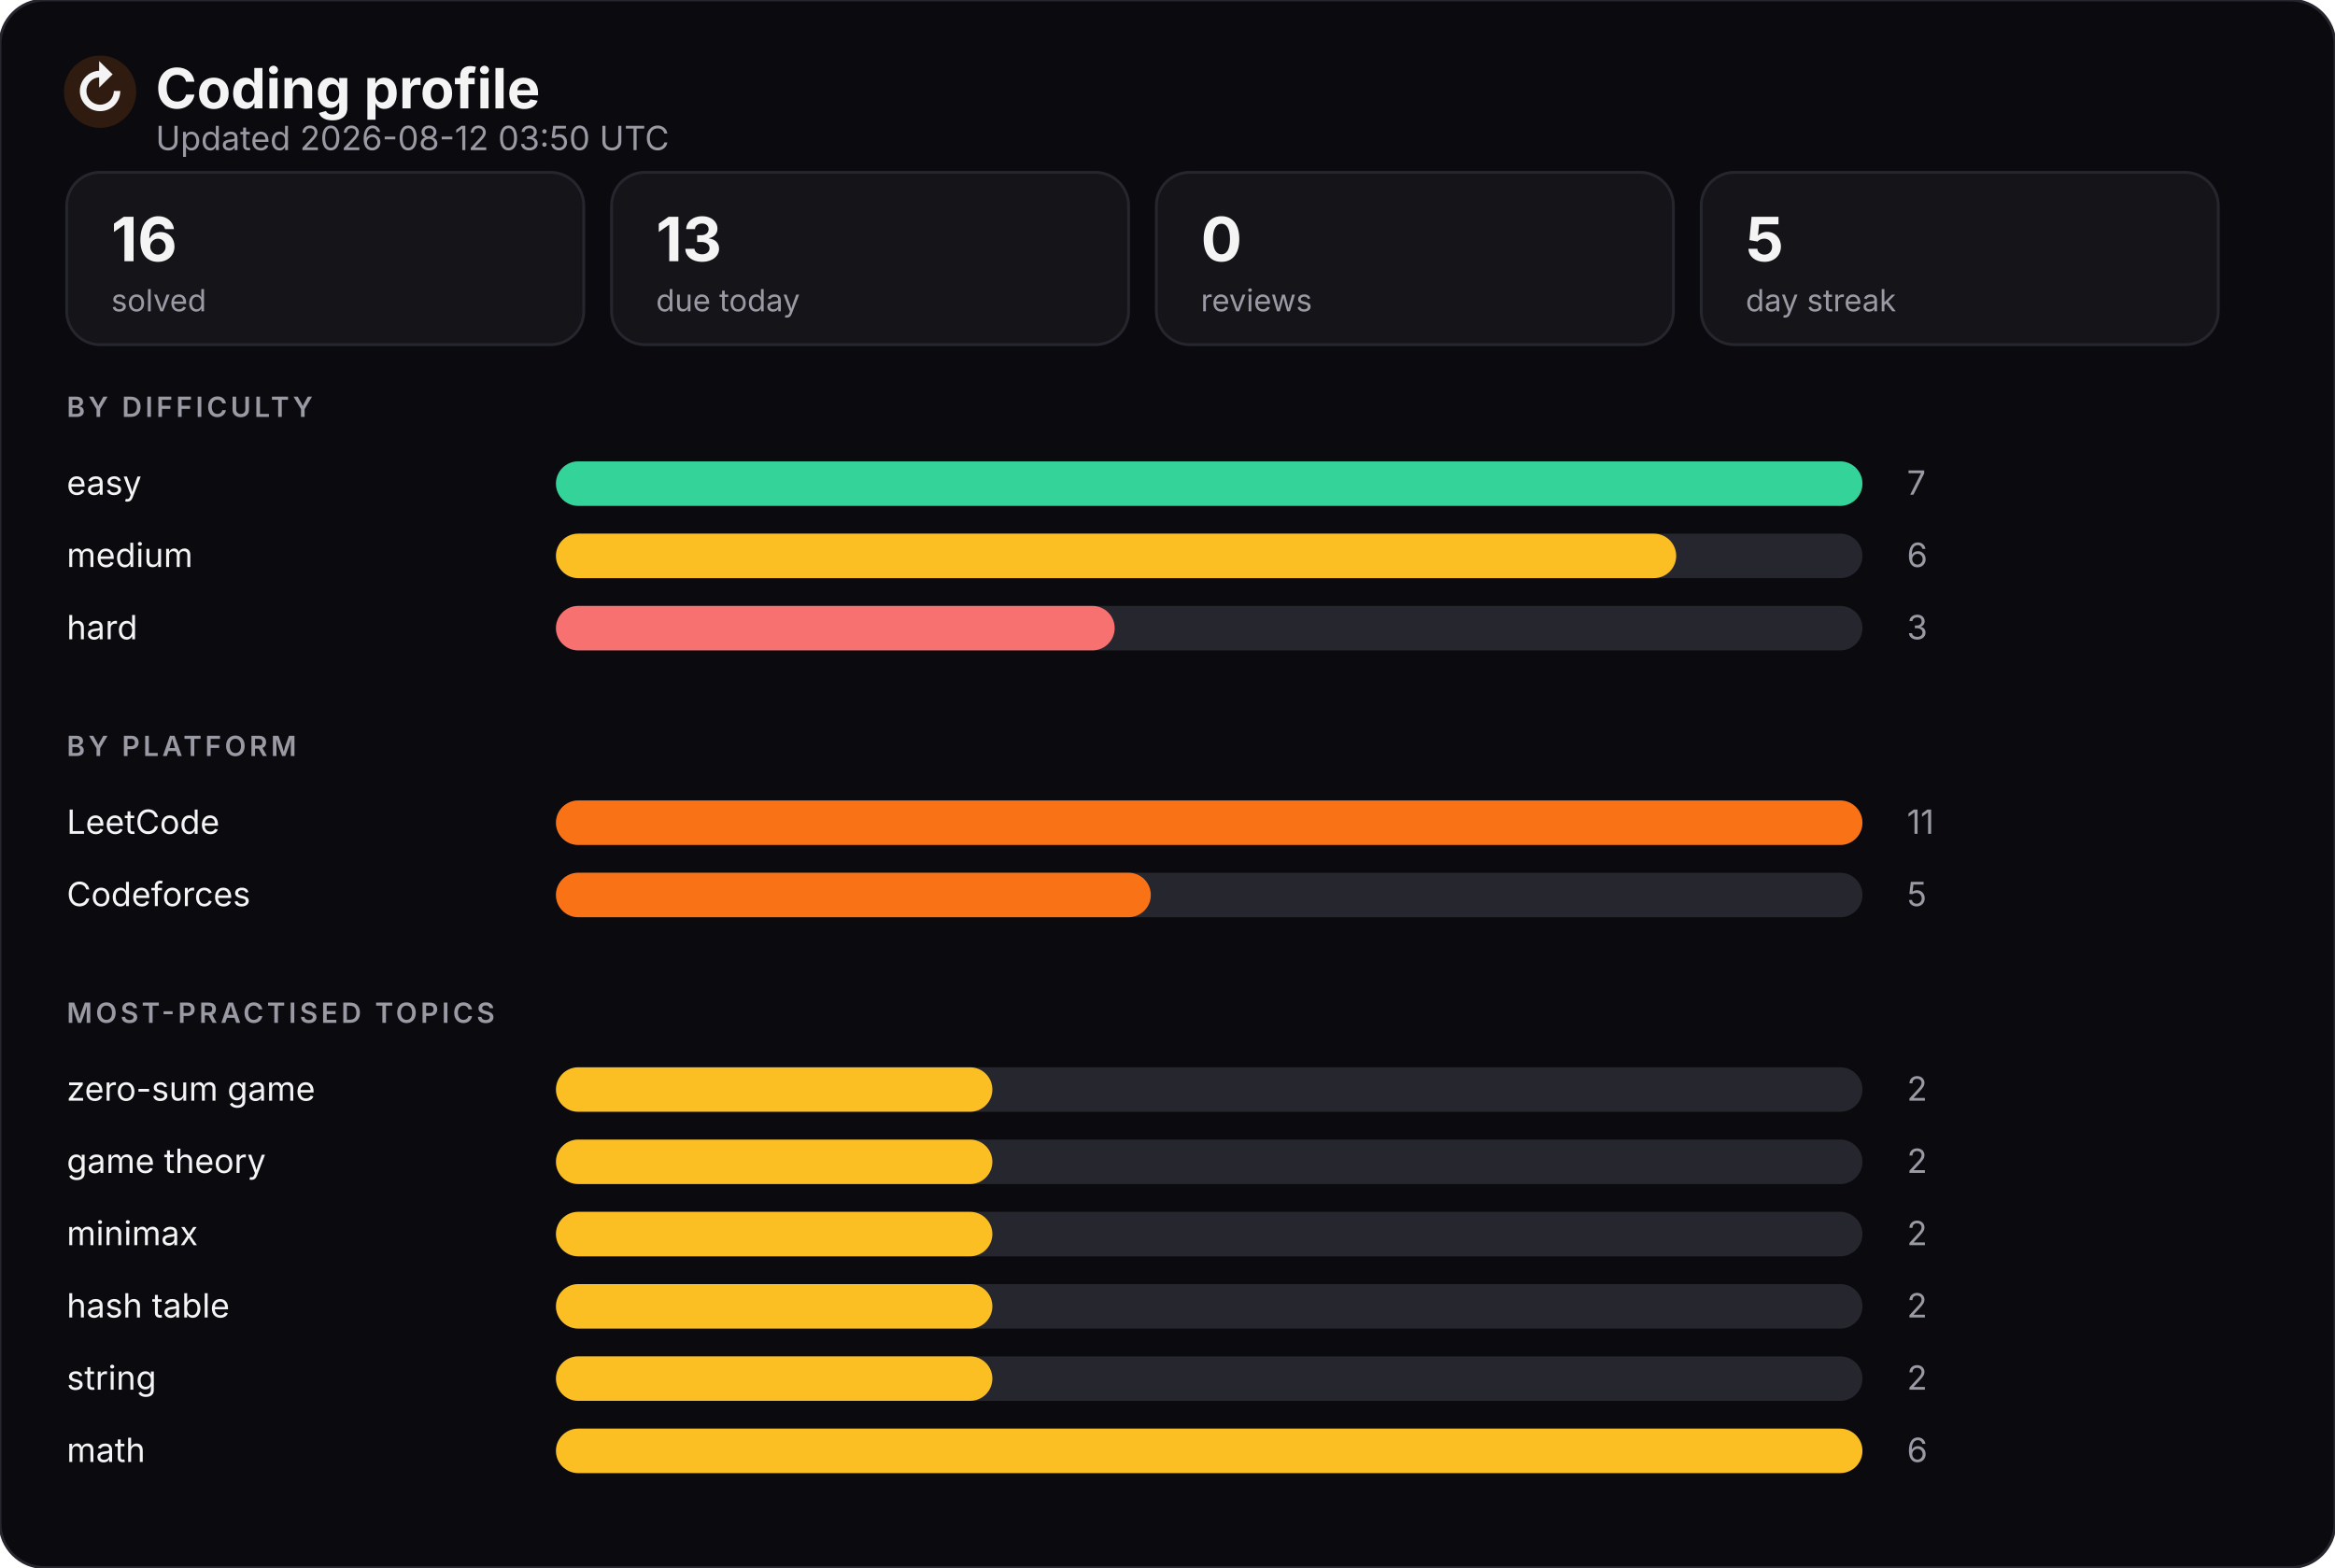
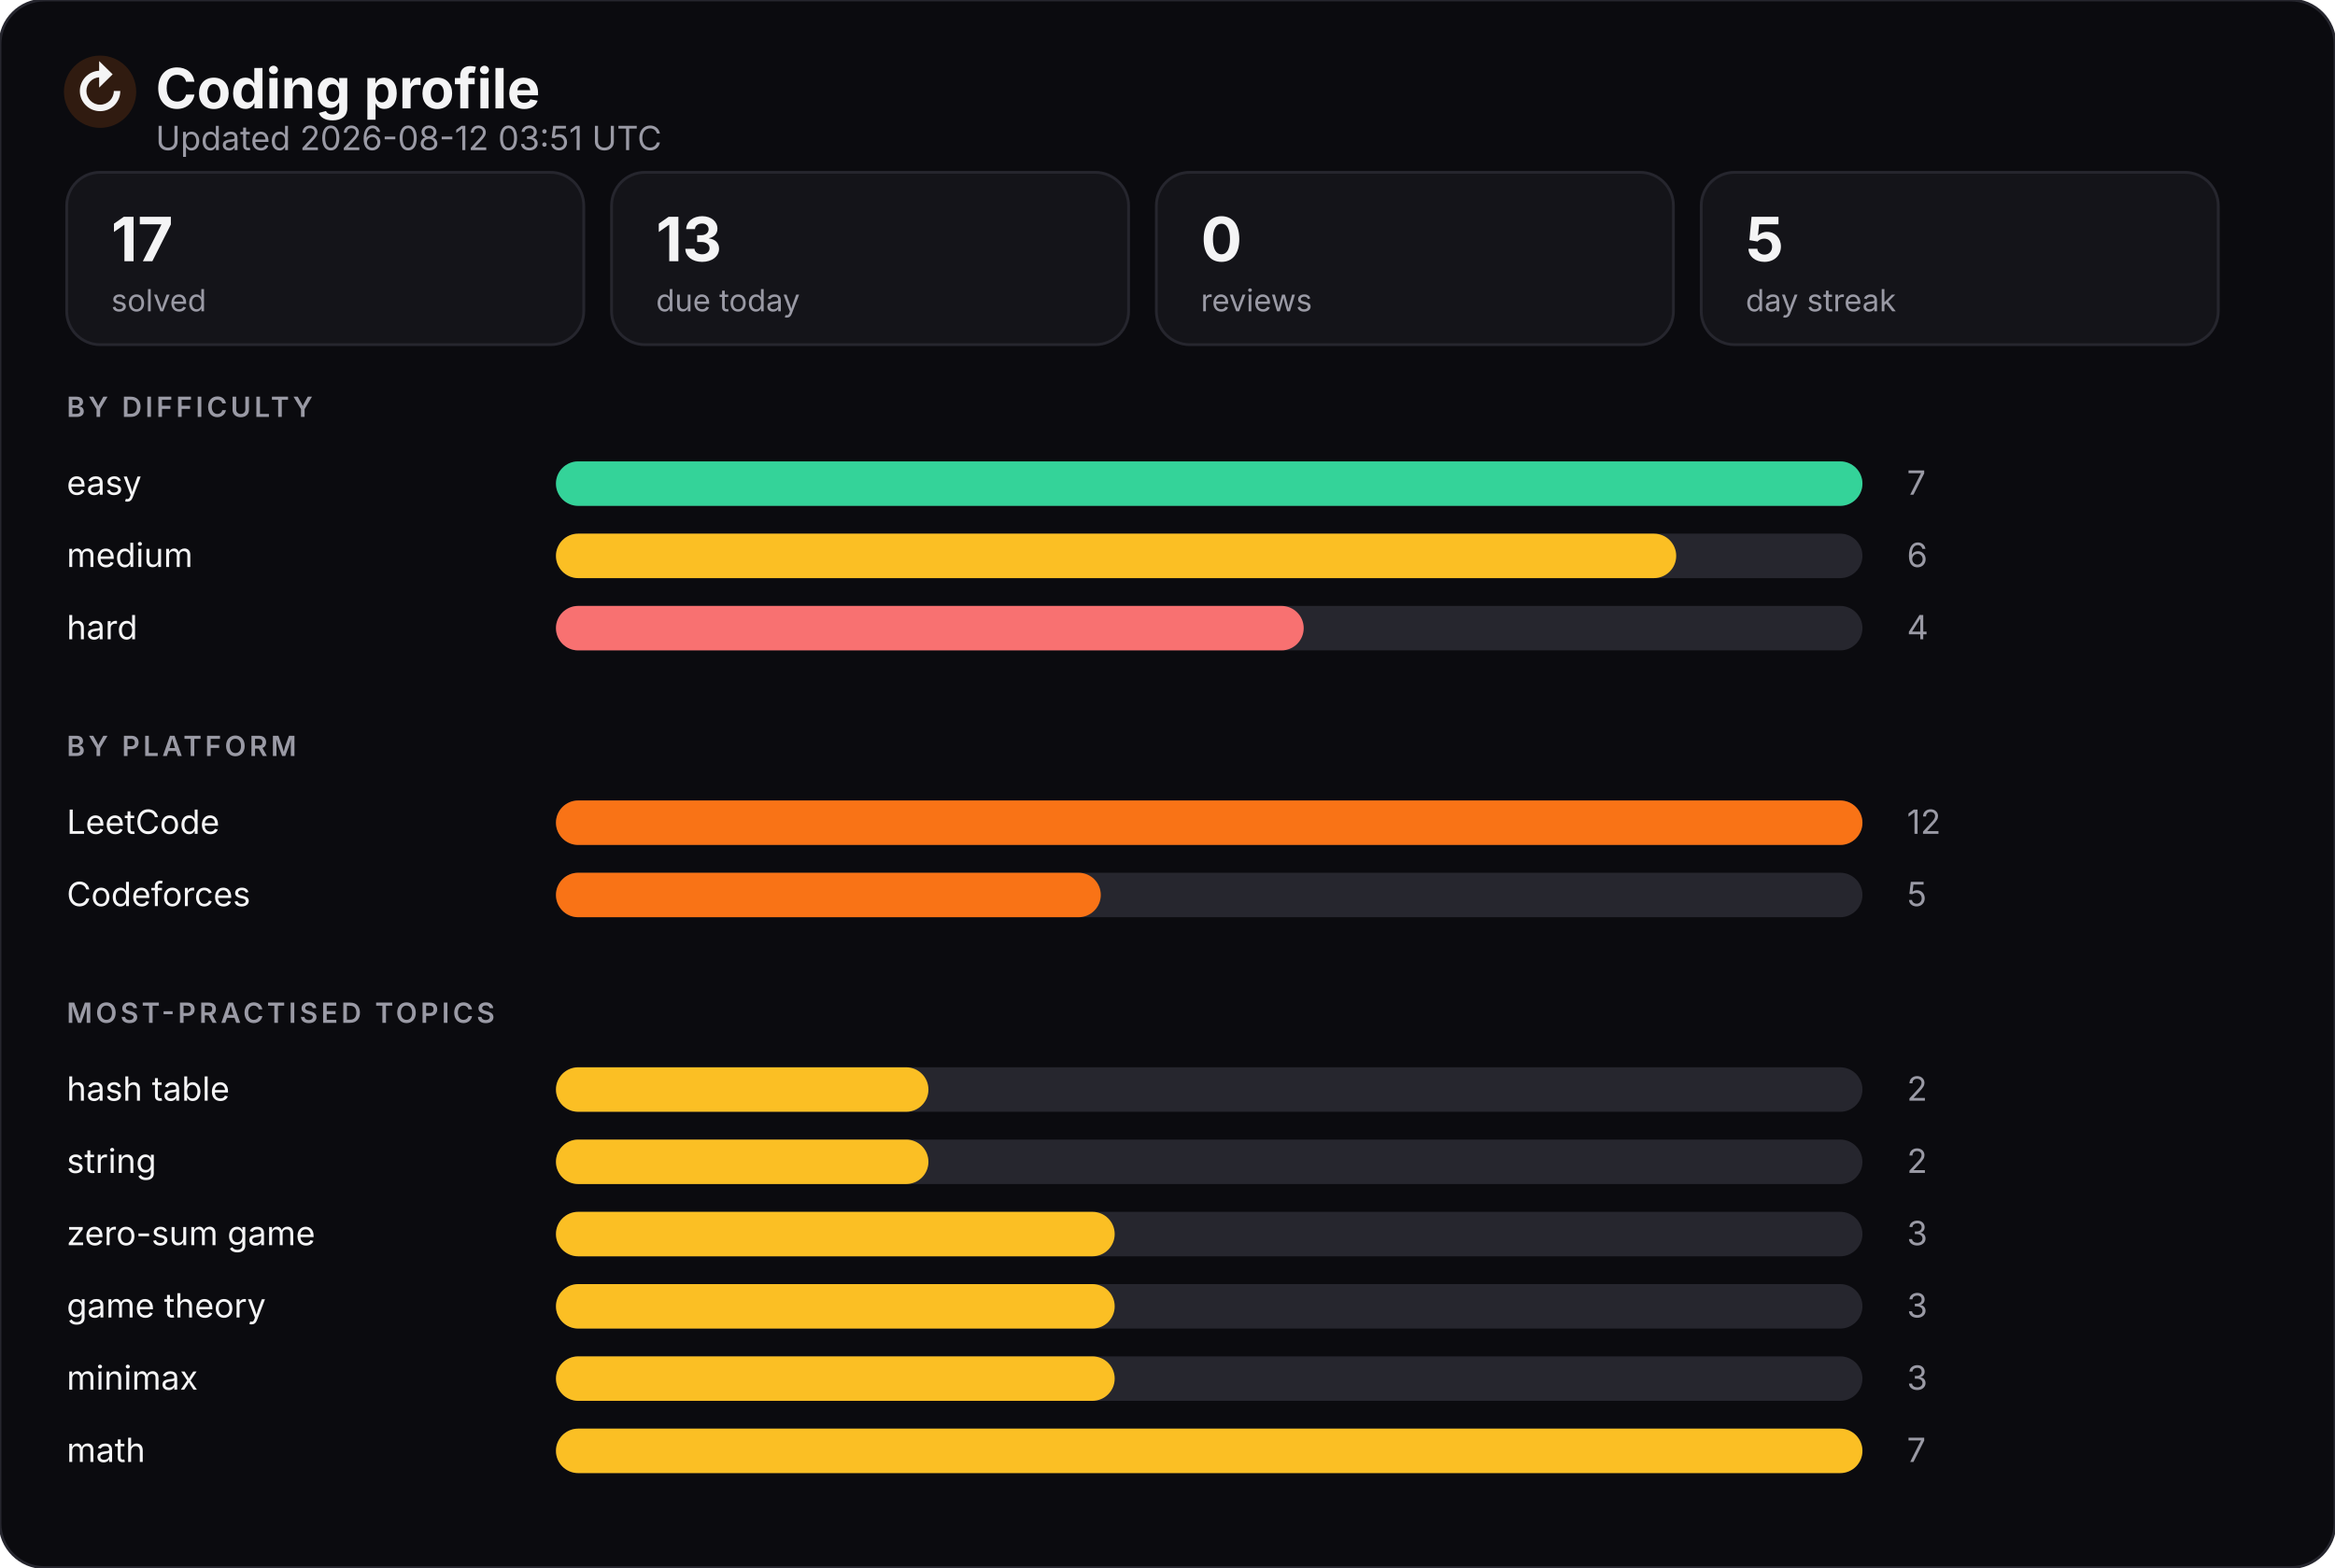
<svg xmlns="http://www.w3.org/2000/svg" width="840" height="564" viewBox="0 0 840 564" role="img" aria-label="Coding profile">
  <style>
    text { font-family: -apple-system, BlinkMacSystemFont, "Segoe UI", Inter, sans-serif; }
    .title { fill: #f4f4f5; font-size: 20px; font-weight: 700; }
    .subtitle { fill: #9a9aa5; font-size: 12px; }
    .section { fill: #9a9aa5; font-size: 10px; letter-spacing: 0.12em; font-weight: 600; }
    .label { fill: #f4f4f5; font-size: 12px; }
    .value { fill: #9a9aa5; font-size: 12px; }
    .tileValue { fill: #f4f4f5; font-size: 22px; font-weight: 700; }
    .tileLabel { fill: #9a9aa5; font-size: 11px; }

    .bar { transform-origin: 200px center; animation: grow 900ms cubic-bezier(.2,.8,.2,1) both; }
    .tile { animation: rise 600ms cubic-bezier(.2,.8,.2,1) both; }
    @keyframes grow { from { transform: scaleX(0); } to { transform: scaleX(1); } }
    @keyframes rise { from { opacity: 0; transform: translateY(6px); } to { opacity: 1; transform: none; } }
    @media (prefers-reduced-motion: reduce) {
      .bar, .tile { animation: none; }
    }
  </style>
  <rect width="840" height="564" rx="16" fill="#0b0b0f" stroke="#26262e" />
  <circle cx="36" cy="33" r="13" fill="#f97316" opacity="0.16" />
  <text x="36" y="40" class="title" fill="#f97316" text-anchor="middle">↻</text>
  <text x="56" y="39" class="title">Coding profile</text>
-   <text x="56" y="54" class="subtitle">Updated 2026-08-12 03:50 UTC</text>
+   <text x="56" y="54" class="subtitle">Updated 2026-08-12 03:51 UTC</text>
  <g class="tile" style="animation-delay:0s">
    <rect x="24" y="62" width="186" height="62" rx="12" fill="#141419" stroke="#26262e" />
-     <text x="40" y="94" class="tileValue">16</text>
+     <text x="40" y="94" class="tileValue">17</text>
    <text x="40" y="112" class="tileLabel">solved</text>
  </g>
  <g class="tile" style="animation-delay:0.06s">
    <rect x="220" y="62" width="186" height="62" rx="12" fill="#141419" stroke="#26262e" />
    <text x="236" y="94" class="tileValue">13</text>
    <text x="236" y="112" class="tileLabel">due today</text>
  </g>
  <g class="tile" style="animation-delay:0.12s">
    <rect x="416" y="62" width="186" height="62" rx="12" fill="#141419" stroke="#26262e" />
    <text x="432" y="94" class="tileValue">0</text>
    <text x="432" y="112" class="tileLabel">reviews</text>
  </g>
  <g class="tile" style="animation-delay:0.18s">
    <rect x="612" y="62" width="186" height="62" rx="12" fill="#141419" stroke="#26262e" />
    <text x="628" y="94" class="tileValue">5</text>
    <text x="628" y="112" class="tileLabel">day streak</text>
  </g>
  <text x="24" y="150" class="section">BY DIFFICULTY</text>
  <text x="24" y="178" class="label">easy</text>
  <rect x="200" y="166" width="470" height="16" rx="8" fill="#26262e" />
  <rect x="200" y="166" width="470" height="16" rx="8" fill="#34d399" class="bar" style="animation-delay:0s" />
  <text x="686" y="178" class="value">7</text>
  <text x="24" y="204" class="label">medium</text>
  <rect x="200" y="192" width="470" height="16" rx="8" fill="#26262e" />
  <rect x="200" y="192" width="403" height="16" rx="8" fill="#fbbf24" class="bar" style="animation-delay:0.08s" />
  <text x="686" y="204" class="value">6</text>
  <text x="24" y="230" class="label">hard</text>
  <rect x="200" y="218" width="470" height="16" rx="8" fill="#26262e" />
-   <rect x="200" y="218" width="201" height="16" rx="8" fill="#f87171" class="bar" style="animation-delay:0.16s" />
-   <text x="686" y="230" class="value">3</text>
+   <rect x="200" y="218" width="269" height="16" rx="8" fill="#f87171" class="bar" style="animation-delay:0.16s" />
+   <text x="686" y="230" class="value">4</text>
  <text x="24" y="272" class="section">BY PLATFORM</text>
  <text x="24" y="300" class="label">LeetCode</text>
  <rect x="200" y="288" width="470" height="16" rx="8" fill="#26262e" />
  <rect x="200" y="288" width="470" height="16" rx="8" fill="#f97316" class="bar" style="animation-delay:0.24s" />
-   <text x="686" y="300" class="value">11</text>
+   <text x="686" y="300" class="value">12</text>
  <text x="24" y="326" class="label">Codeforces</text>
  <rect x="200" y="314" width="470" height="16" rx="8" fill="#26262e" />
-   <rect x="200" y="314" width="214" height="16" rx="8" fill="#f97316" class="bar" style="animation-delay:0.32s" />
+   <rect x="200" y="314" width="196" height="16" rx="8" fill="#f97316" class="bar" style="animation-delay:0.32s" />
  <text x="686" y="326" class="value">5</text>
  <text x="24" y="368" class="section">MOST-PRACTISED TOPICS</text>
-   <text x="24" y="396" class="label">zero-sum game</text>
+   <text x="24" y="396" class="label">hash table</text>
  <rect x="200" y="384" width="470" height="16" rx="8" fill="#26262e" />
-   <rect x="200" y="384" width="157" height="16" rx="8" fill="#fbbf24" class="bar" style="animation-delay:0.4s" />
+   <rect x="200" y="384" width="134" height="16" rx="8" fill="#fbbf24" class="bar" style="animation-delay:0.4s" />
  <text x="686" y="396" class="value">2</text>
-   <text x="24" y="422" class="label">game theory</text>
+   <text x="24" y="422" class="label">string</text>
  <rect x="200" y="410" width="470" height="16" rx="8" fill="#26262e" />
-   <rect x="200" y="410" width="157" height="16" rx="8" fill="#fbbf24" class="bar" style="animation-delay:0.48s" />
+   <rect x="200" y="410" width="134" height="16" rx="8" fill="#fbbf24" class="bar" style="animation-delay:0.48s" />
  <text x="686" y="422" class="value">2</text>
-   <text x="24" y="448" class="label">minimax</text>
+   <text x="24" y="448" class="label">zero-sum game</text>
  <rect x="200" y="436" width="470" height="16" rx="8" fill="#26262e" />
-   <rect x="200" y="436" width="157" height="16" rx="8" fill="#fbbf24" class="bar" style="animation-delay:0.56s" />
-   <text x="686" y="448" class="value">2</text>
-   <text x="24" y="474" class="label">hash table</text>
+   <rect x="200" y="436" width="201" height="16" rx="8" fill="#fbbf24" class="bar" style="animation-delay:0.56s" />
+   <text x="686" y="448" class="value">3</text>
+   <text x="24" y="474" class="label">game theory</text>
  <rect x="200" y="462" width="470" height="16" rx="8" fill="#26262e" />
-   <rect x="200" y="462" width="157" height="16" rx="8" fill="#fbbf24" class="bar" style="animation-delay:0.64s" />
-   <text x="686" y="474" class="value">2</text>
-   <text x="24" y="500" class="label">string</text>
+   <rect x="200" y="462" width="201" height="16" rx="8" fill="#fbbf24" class="bar" style="animation-delay:0.64s" />
+   <text x="686" y="474" class="value">3</text>
+   <text x="24" y="500" class="label">minimax</text>
  <rect x="200" y="488" width="470" height="16" rx="8" fill="#26262e" />
-   <rect x="200" y="488" width="157" height="16" rx="8" fill="#fbbf24" class="bar" style="animation-delay:0.72s" />
-   <text x="686" y="500" class="value">2</text>
+   <rect x="200" y="488" width="201" height="16" rx="8" fill="#fbbf24" class="bar" style="animation-delay:0.72s" />
+   <text x="686" y="500" class="value">3</text>
  <text x="24" y="526" class="label">math</text>
  <rect x="200" y="514" width="470" height="16" rx="8" fill="#26262e" />
  <rect x="200" y="514" width="470" height="16" rx="8" fill="#fbbf24" class="bar" style="animation-delay:0.8s" />
-   <text x="686" y="526" class="value">6</text>
+   <text x="686" y="526" class="value">7</text>
</svg>
